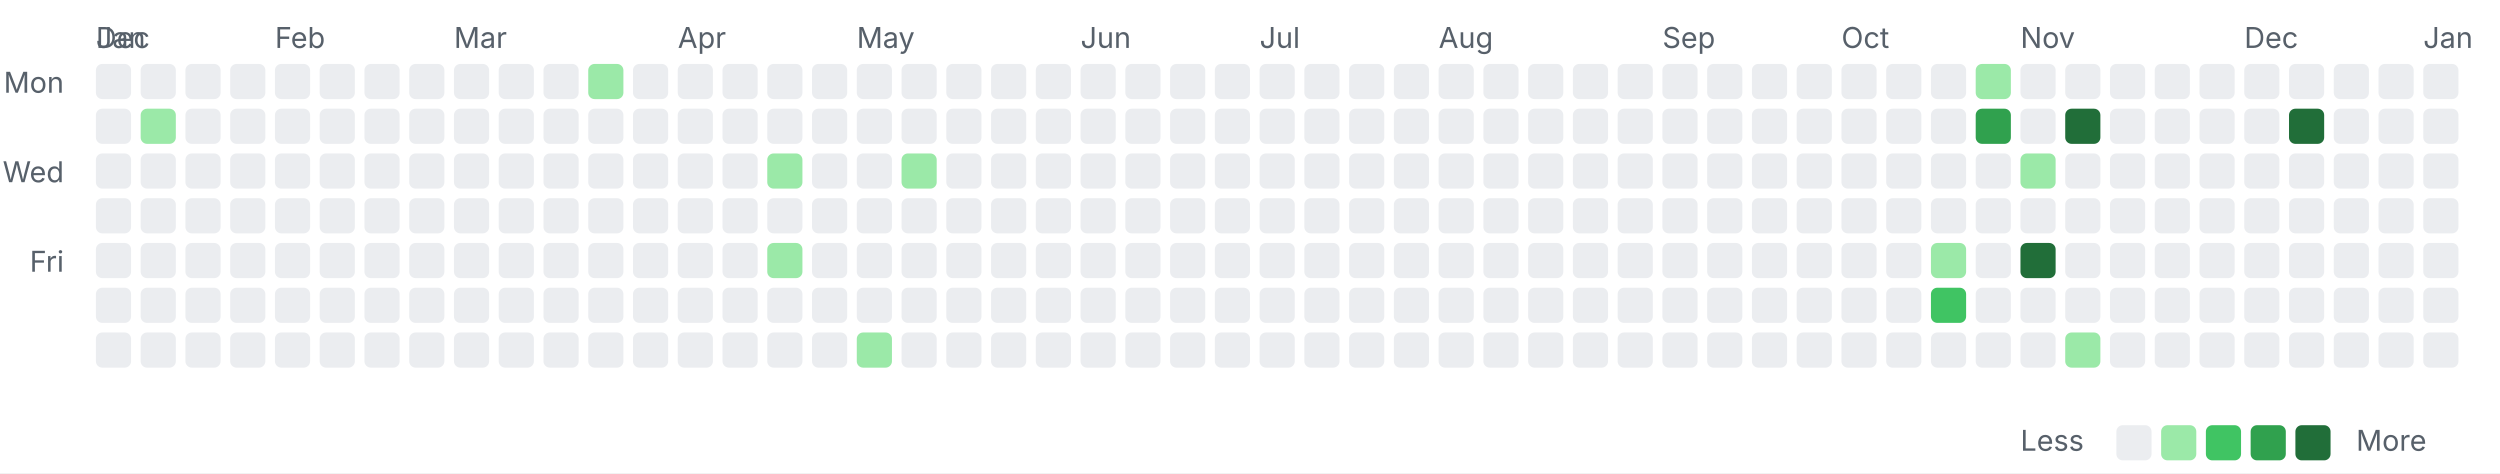
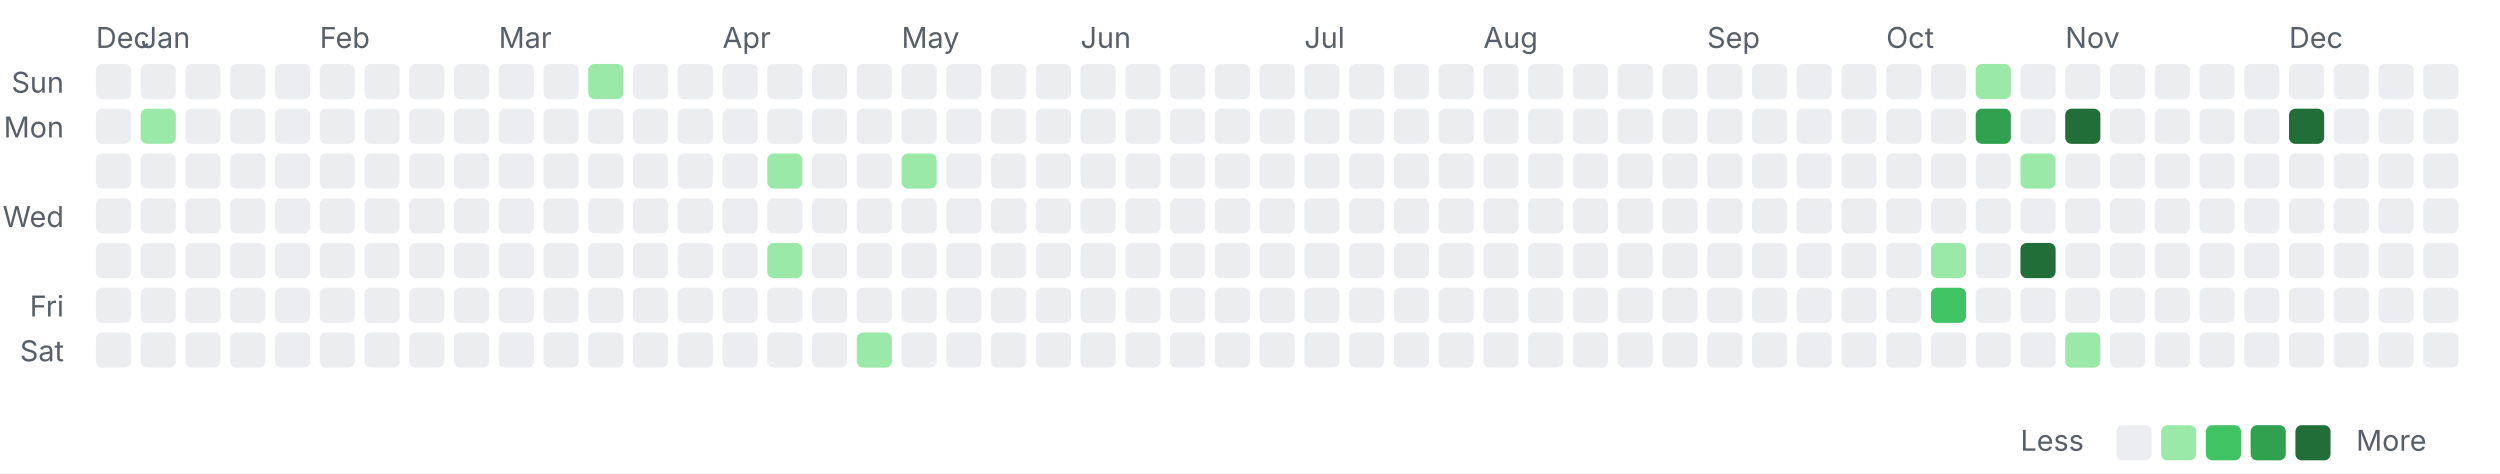
<svg xmlns="http://www.w3.org/2000/svg" width="782" height="148" viewBox="0 0 782 148">
  <rect width="782" height="148" fill="#ffffff" />
  <g transform="translate(30, 20)">
-     <text x="-10" y="9" fill="#57606a" font-size="9" font-family="system-ui, -apple-system, sans-serif" text-anchor="end">Mon</text>
-     <text x="-10" y="37" fill="#57606a" font-size="9" font-family="system-ui, -apple-system, sans-serif" text-anchor="end">Wed</text>
-     <text x="-10" y="65" fill="#57606a" font-size="9" font-family="system-ui, -apple-system, sans-serif" text-anchor="end">Fri</text>
+     <text x="-10" y="9" fill="#57606a" font-size="9" font-family="system-ui, -apple-system, sans-serif" text-anchor="end">Sun</text>
+     <text x="-10" y="23" fill="#57606a" font-size="9" font-family="system-ui, -apple-system, sans-serif" text-anchor="end">Mon</text>
+     <text x="-10" y="51" fill="#57606a" font-size="9" font-family="system-ui, -apple-system, sans-serif" text-anchor="end">Wed</text>
+     <text x="-10" y="79" fill="#57606a" font-size="9" font-family="system-ui, -apple-system, sans-serif" text-anchor="end">Fri</text>
+     <text x="-10" y="93" fill="#57606a" font-size="9" font-family="system-ui, -apple-system, sans-serif" text-anchor="end">Sat</text>
    <rect x="0" y="0" width="11" height="11" fill="#ebedf0" rx="2" ry="2" />
    <rect x="0" y="14" width="11" height="11" fill="#ebedf0" rx="2" ry="2" />
    <rect x="0" y="28" width="11" height="11" fill="#ebedf0" rx="2" ry="2" />
    <rect x="0" y="42" width="11" height="11" fill="#ebedf0" rx="2" ry="2" />
    <rect x="0" y="56" width="11" height="11" fill="#ebedf0" rx="2" ry="2" />
    <rect x="0" y="70" width="11" height="11" fill="#ebedf0" rx="2" ry="2" />
    <rect x="0" y="84" width="11" height="11" fill="#ebedf0" rx="2" ry="2" />
    <rect x="14" y="0" width="11" height="11" fill="#ebedf0" rx="2" ry="2" />
    <rect x="14" y="14" width="11" height="11" fill="#9be9a8" rx="2" ry="2" />
    <rect x="14" y="28" width="11" height="11" fill="#ebedf0" rx="2" ry="2" />
    <rect x="14" y="42" width="11" height="11" fill="#ebedf0" rx="2" ry="2" />
    <rect x="14" y="56" width="11" height="11" fill="#ebedf0" rx="2" ry="2" />
    <rect x="14" y="70" width="11" height="11" fill="#ebedf0" rx="2" ry="2" />
    <rect x="14" y="84" width="11" height="11" fill="#ebedf0" rx="2" ry="2" />
    <rect x="28" y="0" width="11" height="11" fill="#ebedf0" rx="2" ry="2" />
    <rect x="28" y="14" width="11" height="11" fill="#ebedf0" rx="2" ry="2" />
    <rect x="28" y="28" width="11" height="11" fill="#ebedf0" rx="2" ry="2" />
    <rect x="28" y="42" width="11" height="11" fill="#ebedf0" rx="2" ry="2" />
    <rect x="28" y="56" width="11" height="11" fill="#ebedf0" rx="2" ry="2" />
    <rect x="28" y="70" width="11" height="11" fill="#ebedf0" rx="2" ry="2" />
    <rect x="28" y="84" width="11" height="11" fill="#ebedf0" rx="2" ry="2" />
    <rect x="42" y="0" width="11" height="11" fill="#ebedf0" rx="2" ry="2" />
    <rect x="42" y="14" width="11" height="11" fill="#ebedf0" rx="2" ry="2" />
    <rect x="42" y="28" width="11" height="11" fill="#ebedf0" rx="2" ry="2" />
    <rect x="42" y="42" width="11" height="11" fill="#ebedf0" rx="2" ry="2" />
    <rect x="42" y="56" width="11" height="11" fill="#ebedf0" rx="2" ry="2" />
    <rect x="42" y="70" width="11" height="11" fill="#ebedf0" rx="2" ry="2" />
    <rect x="42" y="84" width="11" height="11" fill="#ebedf0" rx="2" ry="2" />
    <rect x="56" y="0" width="11" height="11" fill="#ebedf0" rx="2" ry="2" />
    <rect x="56" y="14" width="11" height="11" fill="#ebedf0" rx="2" ry="2" />
    <rect x="56" y="28" width="11" height="11" fill="#ebedf0" rx="2" ry="2" />
    <rect x="56" y="42" width="11" height="11" fill="#ebedf0" rx="2" ry="2" />
    <rect x="56" y="56" width="11" height="11" fill="#ebedf0" rx="2" ry="2" />
    <rect x="56" y="70" width="11" height="11" fill="#ebedf0" rx="2" ry="2" />
    <rect x="56" y="84" width="11" height="11" fill="#ebedf0" rx="2" ry="2" />
    <rect x="70" y="0" width="11" height="11" fill="#ebedf0" rx="2" ry="2" />
    <rect x="70" y="14" width="11" height="11" fill="#ebedf0" rx="2" ry="2" />
    <rect x="70" y="28" width="11" height="11" fill="#ebedf0" rx="2" ry="2" />
    <rect x="70" y="42" width="11" height="11" fill="#ebedf0" rx="2" ry="2" />
    <rect x="70" y="56" width="11" height="11" fill="#ebedf0" rx="2" ry="2" />
    <rect x="70" y="70" width="11" height="11" fill="#ebedf0" rx="2" ry="2" />
    <rect x="70" y="84" width="11" height="11" fill="#ebedf0" rx="2" ry="2" />
    <rect x="84" y="0" width="11" height="11" fill="#ebedf0" rx="2" ry="2" />
    <rect x="84" y="14" width="11" height="11" fill="#ebedf0" rx="2" ry="2" />
    <rect x="84" y="28" width="11" height="11" fill="#ebedf0" rx="2" ry="2" />
    <rect x="84" y="42" width="11" height="11" fill="#ebedf0" rx="2" ry="2" />
    <rect x="84" y="56" width="11" height="11" fill="#ebedf0" rx="2" ry="2" />
    <rect x="84" y="70" width="11" height="11" fill="#ebedf0" rx="2" ry="2" />
    <rect x="84" y="84" width="11" height="11" fill="#ebedf0" rx="2" ry="2" />
    <rect x="98" y="0" width="11" height="11" fill="#ebedf0" rx="2" ry="2" />
    <rect x="98" y="14" width="11" height="11" fill="#ebedf0" rx="2" ry="2" />
    <rect x="98" y="28" width="11" height="11" fill="#ebedf0" rx="2" ry="2" />
    <rect x="98" y="42" width="11" height="11" fill="#ebedf0" rx="2" ry="2" />
    <rect x="98" y="56" width="11" height="11" fill="#ebedf0" rx="2" ry="2" />
    <rect x="98" y="70" width="11" height="11" fill="#ebedf0" rx="2" ry="2" />
    <rect x="98" y="84" width="11" height="11" fill="#ebedf0" rx="2" ry="2" />
    <rect x="112" y="0" width="11" height="11" fill="#ebedf0" rx="2" ry="2" />
    <rect x="112" y="14" width="11" height="11" fill="#ebedf0" rx="2" ry="2" />
    <rect x="112" y="28" width="11" height="11" fill="#ebedf0" rx="2" ry="2" />
    <rect x="112" y="42" width="11" height="11" fill="#ebedf0" rx="2" ry="2" />
    <rect x="112" y="56" width="11" height="11" fill="#ebedf0" rx="2" ry="2" />
    <rect x="112" y="70" width="11" height="11" fill="#ebedf0" rx="2" ry="2" />
    <rect x="112" y="84" width="11" height="11" fill="#ebedf0" rx="2" ry="2" />
    <rect x="126" y="0" width="11" height="11" fill="#ebedf0" rx="2" ry="2" />
    <rect x="126" y="14" width="11" height="11" fill="#ebedf0" rx="2" ry="2" />
    <rect x="126" y="28" width="11" height="11" fill="#ebedf0" rx="2" ry="2" />
    <rect x="126" y="42" width="11" height="11" fill="#ebedf0" rx="2" ry="2" />
    <rect x="126" y="56" width="11" height="11" fill="#ebedf0" rx="2" ry="2" />
    <rect x="126" y="70" width="11" height="11" fill="#ebedf0" rx="2" ry="2" />
    <rect x="126" y="84" width="11" height="11" fill="#ebedf0" rx="2" ry="2" />
    <rect x="140" y="0" width="11" height="11" fill="#ebedf0" rx="2" ry="2" />
    <rect x="140" y="14" width="11" height="11" fill="#ebedf0" rx="2" ry="2" />
    <rect x="140" y="28" width="11" height="11" fill="#ebedf0" rx="2" ry="2" />
    <rect x="140" y="42" width="11" height="11" fill="#ebedf0" rx="2" ry="2" />
    <rect x="140" y="56" width="11" height="11" fill="#ebedf0" rx="2" ry="2" />
    <rect x="140" y="70" width="11" height="11" fill="#ebedf0" rx="2" ry="2" />
    <rect x="140" y="84" width="11" height="11" fill="#ebedf0" rx="2" ry="2" />
    <rect x="154" y="0" width="11" height="11" fill="#9be9a8" rx="2" ry="2" />
    <rect x="154" y="14" width="11" height="11" fill="#ebedf0" rx="2" ry="2" />
    <rect x="154" y="28" width="11" height="11" fill="#ebedf0" rx="2" ry="2" />
    <rect x="154" y="42" width="11" height="11" fill="#ebedf0" rx="2" ry="2" />
    <rect x="154" y="56" width="11" height="11" fill="#ebedf0" rx="2" ry="2" />
    <rect x="154" y="70" width="11" height="11" fill="#ebedf0" rx="2" ry="2" />
    <rect x="154" y="84" width="11" height="11" fill="#ebedf0" rx="2" ry="2" />
    <rect x="168" y="0" width="11" height="11" fill="#ebedf0" rx="2" ry="2" />
    <rect x="168" y="14" width="11" height="11" fill="#ebedf0" rx="2" ry="2" />
    <rect x="168" y="28" width="11" height="11" fill="#ebedf0" rx="2" ry="2" />
    <rect x="168" y="42" width="11" height="11" fill="#ebedf0" rx="2" ry="2" />
    <rect x="168" y="56" width="11" height="11" fill="#ebedf0" rx="2" ry="2" />
    <rect x="168" y="70" width="11" height="11" fill="#ebedf0" rx="2" ry="2" />
    <rect x="168" y="84" width="11" height="11" fill="#ebedf0" rx="2" ry="2" />
    <rect x="182" y="0" width="11" height="11" fill="#ebedf0" rx="2" ry="2" />
    <rect x="182" y="14" width="11" height="11" fill="#ebedf0" rx="2" ry="2" />
    <rect x="182" y="28" width="11" height="11" fill="#ebedf0" rx="2" ry="2" />
    <rect x="182" y="42" width="11" height="11" fill="#ebedf0" rx="2" ry="2" />
    <rect x="182" y="56" width="11" height="11" fill="#ebedf0" rx="2" ry="2" />
    <rect x="182" y="70" width="11" height="11" fill="#ebedf0" rx="2" ry="2" />
    <rect x="182" y="84" width="11" height="11" fill="#ebedf0" rx="2" ry="2" />
    <rect x="196" y="0" width="11" height="11" fill="#ebedf0" rx="2" ry="2" />
    <rect x="196" y="14" width="11" height="11" fill="#ebedf0" rx="2" ry="2" />
    <rect x="196" y="28" width="11" height="11" fill="#ebedf0" rx="2" ry="2" />
    <rect x="196" y="42" width="11" height="11" fill="#ebedf0" rx="2" ry="2" />
    <rect x="196" y="56" width="11" height="11" fill="#ebedf0" rx="2" ry="2" />
    <rect x="196" y="70" width="11" height="11" fill="#ebedf0" rx="2" ry="2" />
    <rect x="196" y="84" width="11" height="11" fill="#ebedf0" rx="2" ry="2" />
    <rect x="210" y="0" width="11" height="11" fill="#ebedf0" rx="2" ry="2" />
    <rect x="210" y="14" width="11" height="11" fill="#ebedf0" rx="2" ry="2" />
    <rect x="210" y="28" width="11" height="11" fill="#9be9a8" rx="2" ry="2" />
    <rect x="210" y="42" width="11" height="11" fill="#ebedf0" rx="2" ry="2" />
    <rect x="210" y="56" width="11" height="11" fill="#9be9a8" rx="2" ry="2" />
    <rect x="210" y="70" width="11" height="11" fill="#ebedf0" rx="2" ry="2" />
    <rect x="210" y="84" width="11" height="11" fill="#ebedf0" rx="2" ry="2" />
    <rect x="224" y="0" width="11" height="11" fill="#ebedf0" rx="2" ry="2" />
    <rect x="224" y="14" width="11" height="11" fill="#ebedf0" rx="2" ry="2" />
    <rect x="224" y="28" width="11" height="11" fill="#ebedf0" rx="2" ry="2" />
    <rect x="224" y="42" width="11" height="11" fill="#ebedf0" rx="2" ry="2" />
    <rect x="224" y="56" width="11" height="11" fill="#ebedf0" rx="2" ry="2" />
    <rect x="224" y="70" width="11" height="11" fill="#ebedf0" rx="2" ry="2" />
    <rect x="224" y="84" width="11" height="11" fill="#ebedf0" rx="2" ry="2" />
    <rect x="238" y="0" width="11" height="11" fill="#ebedf0" rx="2" ry="2" />
    <rect x="238" y="14" width="11" height="11" fill="#ebedf0" rx="2" ry="2" />
    <rect x="238" y="28" width="11" height="11" fill="#ebedf0" rx="2" ry="2" />
    <rect x="238" y="42" width="11" height="11" fill="#ebedf0" rx="2" ry="2" />
    <rect x="238" y="56" width="11" height="11" fill="#ebedf0" rx="2" ry="2" />
    <rect x="238" y="70" width="11" height="11" fill="#ebedf0" rx="2" ry="2" />
    <rect x="238" y="84" width="11" height="11" fill="#9be9a8" rx="2" ry="2" />
    <rect x="252" y="0" width="11" height="11" fill="#ebedf0" rx="2" ry="2" />
    <rect x="252" y="14" width="11" height="11" fill="#ebedf0" rx="2" ry="2" />
    <rect x="252" y="28" width="11" height="11" fill="#9be9a8" rx="2" ry="2" />
    <rect x="252" y="42" width="11" height="11" fill="#ebedf0" rx="2" ry="2" />
    <rect x="252" y="56" width="11" height="11" fill="#ebedf0" rx="2" ry="2" />
    <rect x="252" y="70" width="11" height="11" fill="#ebedf0" rx="2" ry="2" />
    <rect x="252" y="84" width="11" height="11" fill="#ebedf0" rx="2" ry="2" />
    <rect x="266" y="0" width="11" height="11" fill="#ebedf0" rx="2" ry="2" />
    <rect x="266" y="14" width="11" height="11" fill="#ebedf0" rx="2" ry="2" />
    <rect x="266" y="28" width="11" height="11" fill="#ebedf0" rx="2" ry="2" />
    <rect x="266" y="42" width="11" height="11" fill="#ebedf0" rx="2" ry="2" />
    <rect x="266" y="56" width="11" height="11" fill="#ebedf0" rx="2" ry="2" />
    <rect x="266" y="70" width="11" height="11" fill="#ebedf0" rx="2" ry="2" />
    <rect x="266" y="84" width="11" height="11" fill="#ebedf0" rx="2" ry="2" />
    <rect x="280" y="0" width="11" height="11" fill="#ebedf0" rx="2" ry="2" />
    <rect x="280" y="14" width="11" height="11" fill="#ebedf0" rx="2" ry="2" />
    <rect x="280" y="28" width="11" height="11" fill="#ebedf0" rx="2" ry="2" />
    <rect x="280" y="42" width="11" height="11" fill="#ebedf0" rx="2" ry="2" />
    <rect x="280" y="56" width="11" height="11" fill="#ebedf0" rx="2" ry="2" />
    <rect x="280" y="70" width="11" height="11" fill="#ebedf0" rx="2" ry="2" />
    <rect x="280" y="84" width="11" height="11" fill="#ebedf0" rx="2" ry="2" />
    <rect x="294" y="0" width="11" height="11" fill="#ebedf0" rx="2" ry="2" />
    <rect x="294" y="14" width="11" height="11" fill="#ebedf0" rx="2" ry="2" />
    <rect x="294" y="28" width="11" height="11" fill="#ebedf0" rx="2" ry="2" />
    <rect x="294" y="42" width="11" height="11" fill="#ebedf0" rx="2" ry="2" />
    <rect x="294" y="56" width="11" height="11" fill="#ebedf0" rx="2" ry="2" />
    <rect x="294" y="70" width="11" height="11" fill="#ebedf0" rx="2" ry="2" />
    <rect x="294" y="84" width="11" height="11" fill="#ebedf0" rx="2" ry="2" />
    <rect x="308" y="0" width="11" height="11" fill="#ebedf0" rx="2" ry="2" />
    <rect x="308" y="14" width="11" height="11" fill="#ebedf0" rx="2" ry="2" />
    <rect x="308" y="28" width="11" height="11" fill="#ebedf0" rx="2" ry="2" />
    <rect x="308" y="42" width="11" height="11" fill="#ebedf0" rx="2" ry="2" />
    <rect x="308" y="56" width="11" height="11" fill="#ebedf0" rx="2" ry="2" />
    <rect x="308" y="70" width="11" height="11" fill="#ebedf0" rx="2" ry="2" />
    <rect x="308" y="84" width="11" height="11" fill="#ebedf0" rx="2" ry="2" />
    <rect x="322" y="0" width="11" height="11" fill="#ebedf0" rx="2" ry="2" />
    <rect x="322" y="14" width="11" height="11" fill="#ebedf0" rx="2" ry="2" />
    <rect x="322" y="28" width="11" height="11" fill="#ebedf0" rx="2" ry="2" />
    <rect x="322" y="42" width="11" height="11" fill="#ebedf0" rx="2" ry="2" />
    <rect x="322" y="56" width="11" height="11" fill="#ebedf0" rx="2" ry="2" />
    <rect x="322" y="70" width="11" height="11" fill="#ebedf0" rx="2" ry="2" />
    <rect x="322" y="84" width="11" height="11" fill="#ebedf0" rx="2" ry="2" />
    <rect x="336" y="0" width="11" height="11" fill="#ebedf0" rx="2" ry="2" />
    <rect x="336" y="14" width="11" height="11" fill="#ebedf0" rx="2" ry="2" />
    <rect x="336" y="28" width="11" height="11" fill="#ebedf0" rx="2" ry="2" />
    <rect x="336" y="42" width="11" height="11" fill="#ebedf0" rx="2" ry="2" />
    <rect x="336" y="56" width="11" height="11" fill="#ebedf0" rx="2" ry="2" />
    <rect x="336" y="70" width="11" height="11" fill="#ebedf0" rx="2" ry="2" />
    <rect x="336" y="84" width="11" height="11" fill="#ebedf0" rx="2" ry="2" />
    <rect x="350" y="0" width="11" height="11" fill="#ebedf0" rx="2" ry="2" />
    <rect x="350" y="14" width="11" height="11" fill="#ebedf0" rx="2" ry="2" />
    <rect x="350" y="28" width="11" height="11" fill="#ebedf0" rx="2" ry="2" />
    <rect x="350" y="42" width="11" height="11" fill="#ebedf0" rx="2" ry="2" />
    <rect x="350" y="56" width="11" height="11" fill="#ebedf0" rx="2" ry="2" />
    <rect x="350" y="70" width="11" height="11" fill="#ebedf0" rx="2" ry="2" />
    <rect x="350" y="84" width="11" height="11" fill="#ebedf0" rx="2" ry="2" />
    <rect x="364" y="0" width="11" height="11" fill="#ebedf0" rx="2" ry="2" />
    <rect x="364" y="14" width="11" height="11" fill="#ebedf0" rx="2" ry="2" />
    <rect x="364" y="28" width="11" height="11" fill="#ebedf0" rx="2" ry="2" />
    <rect x="364" y="42" width="11" height="11" fill="#ebedf0" rx="2" ry="2" />
    <rect x="364" y="56" width="11" height="11" fill="#ebedf0" rx="2" ry="2" />
    <rect x="364" y="70" width="11" height="11" fill="#ebedf0" rx="2" ry="2" />
    <rect x="364" y="84" width="11" height="11" fill="#ebedf0" rx="2" ry="2" />
    <rect x="378" y="0" width="11" height="11" fill="#ebedf0" rx="2" ry="2" />
    <rect x="378" y="14" width="11" height="11" fill="#ebedf0" rx="2" ry="2" />
    <rect x="378" y="28" width="11" height="11" fill="#ebedf0" rx="2" ry="2" />
    <rect x="378" y="42" width="11" height="11" fill="#ebedf0" rx="2" ry="2" />
    <rect x="378" y="56" width="11" height="11" fill="#ebedf0" rx="2" ry="2" />
    <rect x="378" y="70" width="11" height="11" fill="#ebedf0" rx="2" ry="2" />
    <rect x="378" y="84" width="11" height="11" fill="#ebedf0" rx="2" ry="2" />
    <rect x="392" y="0" width="11" height="11" fill="#ebedf0" rx="2" ry="2" />
    <rect x="392" y="14" width="11" height="11" fill="#ebedf0" rx="2" ry="2" />
    <rect x="392" y="28" width="11" height="11" fill="#ebedf0" rx="2" ry="2" />
    <rect x="392" y="42" width="11" height="11" fill="#ebedf0" rx="2" ry="2" />
    <rect x="392" y="56" width="11" height="11" fill="#ebedf0" rx="2" ry="2" />
    <rect x="392" y="70" width="11" height="11" fill="#ebedf0" rx="2" ry="2" />
    <rect x="392" y="84" width="11" height="11" fill="#ebedf0" rx="2" ry="2" />
    <rect x="406" y="0" width="11" height="11" fill="#ebedf0" rx="2" ry="2" />
    <rect x="406" y="14" width="11" height="11" fill="#ebedf0" rx="2" ry="2" />
    <rect x="406" y="28" width="11" height="11" fill="#ebedf0" rx="2" ry="2" />
    <rect x="406" y="42" width="11" height="11" fill="#ebedf0" rx="2" ry="2" />
    <rect x="406" y="56" width="11" height="11" fill="#ebedf0" rx="2" ry="2" />
    <rect x="406" y="70" width="11" height="11" fill="#ebedf0" rx="2" ry="2" />
    <rect x="406" y="84" width="11" height="11" fill="#ebedf0" rx="2" ry="2" />
    <rect x="420" y="0" width="11" height="11" fill="#ebedf0" rx="2" ry="2" />
    <rect x="420" y="14" width="11" height="11" fill="#ebedf0" rx="2" ry="2" />
    <rect x="420" y="28" width="11" height="11" fill="#ebedf0" rx="2" ry="2" />
    <rect x="420" y="42" width="11" height="11" fill="#ebedf0" rx="2" ry="2" />
    <rect x="420" y="56" width="11" height="11" fill="#ebedf0" rx="2" ry="2" />
    <rect x="420" y="70" width="11" height="11" fill="#ebedf0" rx="2" ry="2" />
    <rect x="420" y="84" width="11" height="11" fill="#ebedf0" rx="2" ry="2" />
    <rect x="434" y="0" width="11" height="11" fill="#ebedf0" rx="2" ry="2" />
    <rect x="434" y="14" width="11" height="11" fill="#ebedf0" rx="2" ry="2" />
    <rect x="434" y="28" width="11" height="11" fill="#ebedf0" rx="2" ry="2" />
    <rect x="434" y="42" width="11" height="11" fill="#ebedf0" rx="2" ry="2" />
    <rect x="434" y="56" width="11" height="11" fill="#ebedf0" rx="2" ry="2" />
    <rect x="434" y="70" width="11" height="11" fill="#ebedf0" rx="2" ry="2" />
    <rect x="434" y="84" width="11" height="11" fill="#ebedf0" rx="2" ry="2" />
    <rect x="448" y="0" width="11" height="11" fill="#ebedf0" rx="2" ry="2" />
    <rect x="448" y="14" width="11" height="11" fill="#ebedf0" rx="2" ry="2" />
    <rect x="448" y="28" width="11" height="11" fill="#ebedf0" rx="2" ry="2" />
    <rect x="448" y="42" width="11" height="11" fill="#ebedf0" rx="2" ry="2" />
    <rect x="448" y="56" width="11" height="11" fill="#ebedf0" rx="2" ry="2" />
    <rect x="448" y="70" width="11" height="11" fill="#ebedf0" rx="2" ry="2" />
    <rect x="448" y="84" width="11" height="11" fill="#ebedf0" rx="2" ry="2" />
    <rect x="462" y="0" width="11" height="11" fill="#ebedf0" rx="2" ry="2" />
    <rect x="462" y="14" width="11" height="11" fill="#ebedf0" rx="2" ry="2" />
    <rect x="462" y="28" width="11" height="11" fill="#ebedf0" rx="2" ry="2" />
    <rect x="462" y="42" width="11" height="11" fill="#ebedf0" rx="2" ry="2" />
    <rect x="462" y="56" width="11" height="11" fill="#ebedf0" rx="2" ry="2" />
    <rect x="462" y="70" width="11" height="11" fill="#ebedf0" rx="2" ry="2" />
    <rect x="462" y="84" width="11" height="11" fill="#ebedf0" rx="2" ry="2" />
    <rect x="476" y="0" width="11" height="11" fill="#ebedf0" rx="2" ry="2" />
    <rect x="476" y="14" width="11" height="11" fill="#ebedf0" rx="2" ry="2" />
    <rect x="476" y="28" width="11" height="11" fill="#ebedf0" rx="2" ry="2" />
    <rect x="476" y="42" width="11" height="11" fill="#ebedf0" rx="2" ry="2" />
    <rect x="476" y="56" width="11" height="11" fill="#ebedf0" rx="2" ry="2" />
    <rect x="476" y="70" width="11" height="11" fill="#ebedf0" rx="2" ry="2" />
    <rect x="476" y="84" width="11" height="11" fill="#ebedf0" rx="2" ry="2" />
    <rect x="490" y="0" width="11" height="11" fill="#ebedf0" rx="2" ry="2" />
    <rect x="490" y="14" width="11" height="11" fill="#ebedf0" rx="2" ry="2" />
    <rect x="490" y="28" width="11" height="11" fill="#ebedf0" rx="2" ry="2" />
    <rect x="490" y="42" width="11" height="11" fill="#ebedf0" rx="2" ry="2" />
    <rect x="490" y="56" width="11" height="11" fill="#ebedf0" rx="2" ry="2" />
    <rect x="490" y="70" width="11" height="11" fill="#ebedf0" rx="2" ry="2" />
    <rect x="490" y="84" width="11" height="11" fill="#ebedf0" rx="2" ry="2" />
    <rect x="504" y="0" width="11" height="11" fill="#ebedf0" rx="2" ry="2" />
    <rect x="504" y="14" width="11" height="11" fill="#ebedf0" rx="2" ry="2" />
    <rect x="504" y="28" width="11" height="11" fill="#ebedf0" rx="2" ry="2" />
    <rect x="504" y="42" width="11" height="11" fill="#ebedf0" rx="2" ry="2" />
    <rect x="504" y="56" width="11" height="11" fill="#ebedf0" rx="2" ry="2" />
    <rect x="504" y="70" width="11" height="11" fill="#ebedf0" rx="2" ry="2" />
    <rect x="504" y="84" width="11" height="11" fill="#ebedf0" rx="2" ry="2" />
    <rect x="518" y="0" width="11" height="11" fill="#ebedf0" rx="2" ry="2" />
    <rect x="518" y="14" width="11" height="11" fill="#ebedf0" rx="2" ry="2" />
    <rect x="518" y="28" width="11" height="11" fill="#ebedf0" rx="2" ry="2" />
    <rect x="518" y="42" width="11" height="11" fill="#ebedf0" rx="2" ry="2" />
    <rect x="518" y="56" width="11" height="11" fill="#ebedf0" rx="2" ry="2" />
    <rect x="518" y="70" width="11" height="11" fill="#ebedf0" rx="2" ry="2" />
    <rect x="518" y="84" width="11" height="11" fill="#ebedf0" rx="2" ry="2" />
    <rect x="532" y="0" width="11" height="11" fill="#ebedf0" rx="2" ry="2" />
    <rect x="532" y="14" width="11" height="11" fill="#ebedf0" rx="2" ry="2" />
    <rect x="532" y="28" width="11" height="11" fill="#ebedf0" rx="2" ry="2" />
    <rect x="532" y="42" width="11" height="11" fill="#ebedf0" rx="2" ry="2" />
    <rect x="532" y="56" width="11" height="11" fill="#ebedf0" rx="2" ry="2" />
    <rect x="532" y="70" width="11" height="11" fill="#ebedf0" rx="2" ry="2" />
    <rect x="532" y="84" width="11" height="11" fill="#ebedf0" rx="2" ry="2" />
    <rect x="546" y="0" width="11" height="11" fill="#ebedf0" rx="2" ry="2" />
    <rect x="546" y="14" width="11" height="11" fill="#ebedf0" rx="2" ry="2" />
    <rect x="546" y="28" width="11" height="11" fill="#ebedf0" rx="2" ry="2" />
    <rect x="546" y="42" width="11" height="11" fill="#ebedf0" rx="2" ry="2" />
    <rect x="546" y="56" width="11" height="11" fill="#ebedf0" rx="2" ry="2" />
    <rect x="546" y="70" width="11" height="11" fill="#ebedf0" rx="2" ry="2" />
    <rect x="546" y="84" width="11" height="11" fill="#ebedf0" rx="2" ry="2" />
    <rect x="560" y="0" width="11" height="11" fill="#ebedf0" rx="2" ry="2" />
    <rect x="560" y="14" width="11" height="11" fill="#ebedf0" rx="2" ry="2" />
    <rect x="560" y="28" width="11" height="11" fill="#ebedf0" rx="2" ry="2" />
    <rect x="560" y="42" width="11" height="11" fill="#ebedf0" rx="2" ry="2" />
    <rect x="560" y="56" width="11" height="11" fill="#ebedf0" rx="2" ry="2" />
    <rect x="560" y="70" width="11" height="11" fill="#ebedf0" rx="2" ry="2" />
    <rect x="560" y="84" width="11" height="11" fill="#ebedf0" rx="2" ry="2" />
    <rect x="574" y="0" width="11" height="11" fill="#ebedf0" rx="2" ry="2" />
    <rect x="574" y="14" width="11" height="11" fill="#ebedf0" rx="2" ry="2" />
    <rect x="574" y="28" width="11" height="11" fill="#ebedf0" rx="2" ry="2" />
    <rect x="574" y="42" width="11" height="11" fill="#ebedf0" rx="2" ry="2" />
    <rect x="574" y="56" width="11" height="11" fill="#9be9a8" rx="2" ry="2" />
    <rect x="574" y="70" width="11" height="11" fill="#40c463" rx="2" ry="2" />
    <rect x="574" y="84" width="11" height="11" fill="#ebedf0" rx="2" ry="2" />
    <rect x="588" y="0" width="11" height="11" fill="#9be9a8" rx="2" ry="2" />
    <rect x="588" y="14" width="11" height="11" fill="#30a14e" rx="2" ry="2" />
    <rect x="588" y="28" width="11" height="11" fill="#ebedf0" rx="2" ry="2" />
    <rect x="588" y="42" width="11" height="11" fill="#ebedf0" rx="2" ry="2" />
    <rect x="588" y="56" width="11" height="11" fill="#ebedf0" rx="2" ry="2" />
    <rect x="588" y="70" width="11" height="11" fill="#ebedf0" rx="2" ry="2" />
    <rect x="588" y="84" width="11" height="11" fill="#ebedf0" rx="2" ry="2" />
    <rect x="602" y="0" width="11" height="11" fill="#ebedf0" rx="2" ry="2" />
    <rect x="602" y="14" width="11" height="11" fill="#ebedf0" rx="2" ry="2" />
    <rect x="602" y="28" width="11" height="11" fill="#9be9a8" rx="2" ry="2" />
    <rect x="602" y="42" width="11" height="11" fill="#ebedf0" rx="2" ry="2" />
    <rect x="602" y="56" width="11" height="11" fill="#216e39" rx="2" ry="2" />
    <rect x="602" y="70" width="11" height="11" fill="#ebedf0" rx="2" ry="2" />
    <rect x="602" y="84" width="11" height="11" fill="#ebedf0" rx="2" ry="2" />
    <rect x="616" y="0" width="11" height="11" fill="#ebedf0" rx="2" ry="2" />
    <rect x="616" y="14" width="11" height="11" fill="#216e39" rx="2" ry="2" />
    <rect x="616" y="28" width="11" height="11" fill="#ebedf0" rx="2" ry="2" />
    <rect x="616" y="42" width="11" height="11" fill="#ebedf0" rx="2" ry="2" />
    <rect x="616" y="56" width="11" height="11" fill="#ebedf0" rx="2" ry="2" />
    <rect x="616" y="70" width="11" height="11" fill="#ebedf0" rx="2" ry="2" />
    <rect x="616" y="84" width="11" height="11" fill="#9be9a8" rx="2" ry="2" />
    <rect x="630" y="0" width="11" height="11" fill="#ebedf0" rx="2" ry="2" />
    <rect x="630" y="14" width="11" height="11" fill="#ebedf0" rx="2" ry="2" />
    <rect x="630" y="28" width="11" height="11" fill="#ebedf0" rx="2" ry="2" />
    <rect x="630" y="42" width="11" height="11" fill="#ebedf0" rx="2" ry="2" />
    <rect x="630" y="56" width="11" height="11" fill="#ebedf0" rx="2" ry="2" />
    <rect x="630" y="70" width="11" height="11" fill="#ebedf0" rx="2" ry="2" />
    <rect x="630" y="84" width="11" height="11" fill="#ebedf0" rx="2" ry="2" />
    <rect x="644" y="0" width="11" height="11" fill="#ebedf0" rx="2" ry="2" />
    <rect x="644" y="14" width="11" height="11" fill="#ebedf0" rx="2" ry="2" />
    <rect x="644" y="28" width="11" height="11" fill="#ebedf0" rx="2" ry="2" />
    <rect x="644" y="42" width="11" height="11" fill="#ebedf0" rx="2" ry="2" />
    <rect x="644" y="56" width="11" height="11" fill="#ebedf0" rx="2" ry="2" />
    <rect x="644" y="70" width="11" height="11" fill="#ebedf0" rx="2" ry="2" />
    <rect x="644" y="84" width="11" height="11" fill="#ebedf0" rx="2" ry="2" />
    <rect x="658" y="0" width="11" height="11" fill="#ebedf0" rx="2" ry="2" />
    <rect x="658" y="14" width="11" height="11" fill="#ebedf0" rx="2" ry="2" />
    <rect x="658" y="28" width="11" height="11" fill="#ebedf0" rx="2" ry="2" />
    <rect x="658" y="42" width="11" height="11" fill="#ebedf0" rx="2" ry="2" />
    <rect x="658" y="56" width="11" height="11" fill="#ebedf0" rx="2" ry="2" />
    <rect x="658" y="70" width="11" height="11" fill="#ebedf0" rx="2" ry="2" />
    <rect x="658" y="84" width="11" height="11" fill="#ebedf0" rx="2" ry="2" />
    <rect x="672" y="0" width="11" height="11" fill="#ebedf0" rx="2" ry="2" />
    <rect x="672" y="14" width="11" height="11" fill="#ebedf0" rx="2" ry="2" />
    <rect x="672" y="28" width="11" height="11" fill="#ebedf0" rx="2" ry="2" />
    <rect x="672" y="42" width="11" height="11" fill="#ebedf0" rx="2" ry="2" />
    <rect x="672" y="56" width="11" height="11" fill="#ebedf0" rx="2" ry="2" />
    <rect x="672" y="70" width="11" height="11" fill="#ebedf0" rx="2" ry="2" />
    <rect x="672" y="84" width="11" height="11" fill="#ebedf0" rx="2" ry="2" />
    <rect x="686" y="0" width="11" height="11" fill="#ebedf0" rx="2" ry="2" />
    <rect x="686" y="14" width="11" height="11" fill="#216e39" rx="2" ry="2" />
    <rect x="686" y="28" width="11" height="11" fill="#ebedf0" rx="2" ry="2" />
    <rect x="686" y="42" width="11" height="11" fill="#ebedf0" rx="2" ry="2" />
    <rect x="686" y="56" width="11" height="11" fill="#ebedf0" rx="2" ry="2" />
    <rect x="686" y="70" width="11" height="11" fill="#ebedf0" rx="2" ry="2" />
    <rect x="686" y="84" width="11" height="11" fill="#ebedf0" rx="2" ry="2" />
    <rect x="700" y="0" width="11" height="11" fill="#ebedf0" rx="2" ry="2" />
    <rect x="700" y="14" width="11" height="11" fill="#ebedf0" rx="2" ry="2" />
    <rect x="700" y="28" width="11" height="11" fill="#ebedf0" rx="2" ry="2" />
    <rect x="700" y="42" width="11" height="11" fill="#ebedf0" rx="2" ry="2" />
    <rect x="700" y="56" width="11" height="11" fill="#ebedf0" rx="2" ry="2" />
    <rect x="700" y="70" width="11" height="11" fill="#ebedf0" rx="2" ry="2" />
    <rect x="700" y="84" width="11" height="11" fill="#ebedf0" rx="2" ry="2" />
    <rect x="714" y="0" width="11" height="11" fill="#ebedf0" rx="2" ry="2" />
    <rect x="714" y="14" width="11" height="11" fill="#ebedf0" rx="2" ry="2" />
    <rect x="714" y="28" width="11" height="11" fill="#ebedf0" rx="2" ry="2" />
    <rect x="714" y="42" width="11" height="11" fill="#ebedf0" rx="2" ry="2" />
    <rect x="714" y="56" width="11" height="11" fill="#ebedf0" rx="2" ry="2" />
    <rect x="714" y="70" width="11" height="11" fill="#ebedf0" rx="2" ry="2" />
    <rect x="714" y="84" width="11" height="11" fill="#ebedf0" rx="2" ry="2" />
    <rect x="728" y="0" width="11" height="11" fill="#ebedf0" rx="2" ry="2" />
    <rect x="728" y="14" width="11" height="11" fill="#ebedf0" rx="2" ry="2" />
    <rect x="728" y="28" width="11" height="11" fill="#ebedf0" rx="2" ry="2" />
    <rect x="728" y="42" width="11" height="11" fill="#ebedf0" rx="2" ry="2" />
    <rect x="728" y="56" width="11" height="11" fill="#ebedf0" rx="2" ry="2" />
    <rect x="728" y="70" width="11" height="11" fill="#ebedf0" rx="2" ry="2" />
    <rect x="728" y="84" width="11" height="11" fill="#ebedf0" rx="2" ry="2" />
    <text x="0" y="-5" fill="#57606a" font-size="9" font-family="system-ui, -apple-system, sans-serif">Dec</text>
-     <text x="0" y="-5" fill="#57606a" font-size="9" font-family="system-ui, -apple-system, sans-serif">Jan</text>
-     <text x="56" y="-5" fill="#57606a" font-size="9" font-family="system-ui, -apple-system, sans-serif">Feb</text>
-     <text x="112" y="-5" fill="#57606a" font-size="9" font-family="system-ui, -apple-system, sans-serif">Mar</text>
-     <text x="182" y="-5" fill="#57606a" font-size="9" font-family="system-ui, -apple-system, sans-serif">Apr</text>
-     <text x="238" y="-5" fill="#57606a" font-size="9" font-family="system-ui, -apple-system, sans-serif">May</text>
+     <text x="14" y="-5" fill="#57606a" font-size="9" font-family="system-ui, -apple-system, sans-serif">Jan</text>
+     <text x="70" y="-5" fill="#57606a" font-size="9" font-family="system-ui, -apple-system, sans-serif">Feb</text>
+     <text x="126" y="-5" fill="#57606a" font-size="9" font-family="system-ui, -apple-system, sans-serif">Mar</text>
+     <text x="196" y="-5" fill="#57606a" font-size="9" font-family="system-ui, -apple-system, sans-serif">Apr</text>
+     <text x="252" y="-5" fill="#57606a" font-size="9" font-family="system-ui, -apple-system, sans-serif">May</text>
    <text x="308" y="-5" fill="#57606a" font-size="9" font-family="system-ui, -apple-system, sans-serif">Jun</text>
-     <text x="364" y="-5" fill="#57606a" font-size="9" font-family="system-ui, -apple-system, sans-serif">Jul</text>
-     <text x="420" y="-5" fill="#57606a" font-size="9" font-family="system-ui, -apple-system, sans-serif">Aug</text>
-     <text x="490" y="-5" fill="#57606a" font-size="9" font-family="system-ui, -apple-system, sans-serif">Sep</text>
-     <text x="546" y="-5" fill="#57606a" font-size="9" font-family="system-ui, -apple-system, sans-serif">Oct</text>
-     <text x="602" y="-5" fill="#57606a" font-size="9" font-family="system-ui, -apple-system, sans-serif">Nov</text>
-     <text x="672" y="-5" fill="#57606a" font-size="9" font-family="system-ui, -apple-system, sans-serif">Dec</text>
-     <text x="728" y="-5" fill="#57606a" font-size="9" font-family="system-ui, -apple-system, sans-serif">Jan</text>
+     <text x="378" y="-5" fill="#57606a" font-size="9" font-family="system-ui, -apple-system, sans-serif">Jul</text>
+     <text x="434" y="-5" fill="#57606a" font-size="9" font-family="system-ui, -apple-system, sans-serif">Aug</text>
+     <text x="504" y="-5" fill="#57606a" font-size="9" font-family="system-ui, -apple-system, sans-serif">Sep</text>
+     <text x="560" y="-5" fill="#57606a" font-size="9" font-family="system-ui, -apple-system, sans-serif">Oct</text>
+     <text x="616" y="-5" fill="#57606a" font-size="9" font-family="system-ui, -apple-system, sans-serif">Nov</text>
+     <text x="686" y="-5" fill="#57606a" font-size="9" font-family="system-ui, -apple-system, sans-serif">Dec</text>
  </g>
  <text x="632" y="141" fill="#57606a" font-size="9" font-family="system-ui, -apple-system, sans-serif">Less</text>
  <rect x="662" y="133" width="11" height="11" fill="#ebedf0" rx="2" ry="2" />
  <rect x="676" y="133" width="11" height="11" fill="#9be9a8" rx="2" ry="2" />
  <rect x="690" y="133" width="11" height="11" fill="#40c463" rx="2" ry="2" />
  <rect x="704" y="133" width="11" height="11" fill="#30a14e" rx="2" ry="2" />
  <rect x="718" y="133" width="11" height="11" fill="#216e39" rx="2" ry="2" />
  <text x="737" y="141" fill="#57606a" font-size="9" font-family="system-ui, -apple-system, sans-serif">More</text>
</svg>
